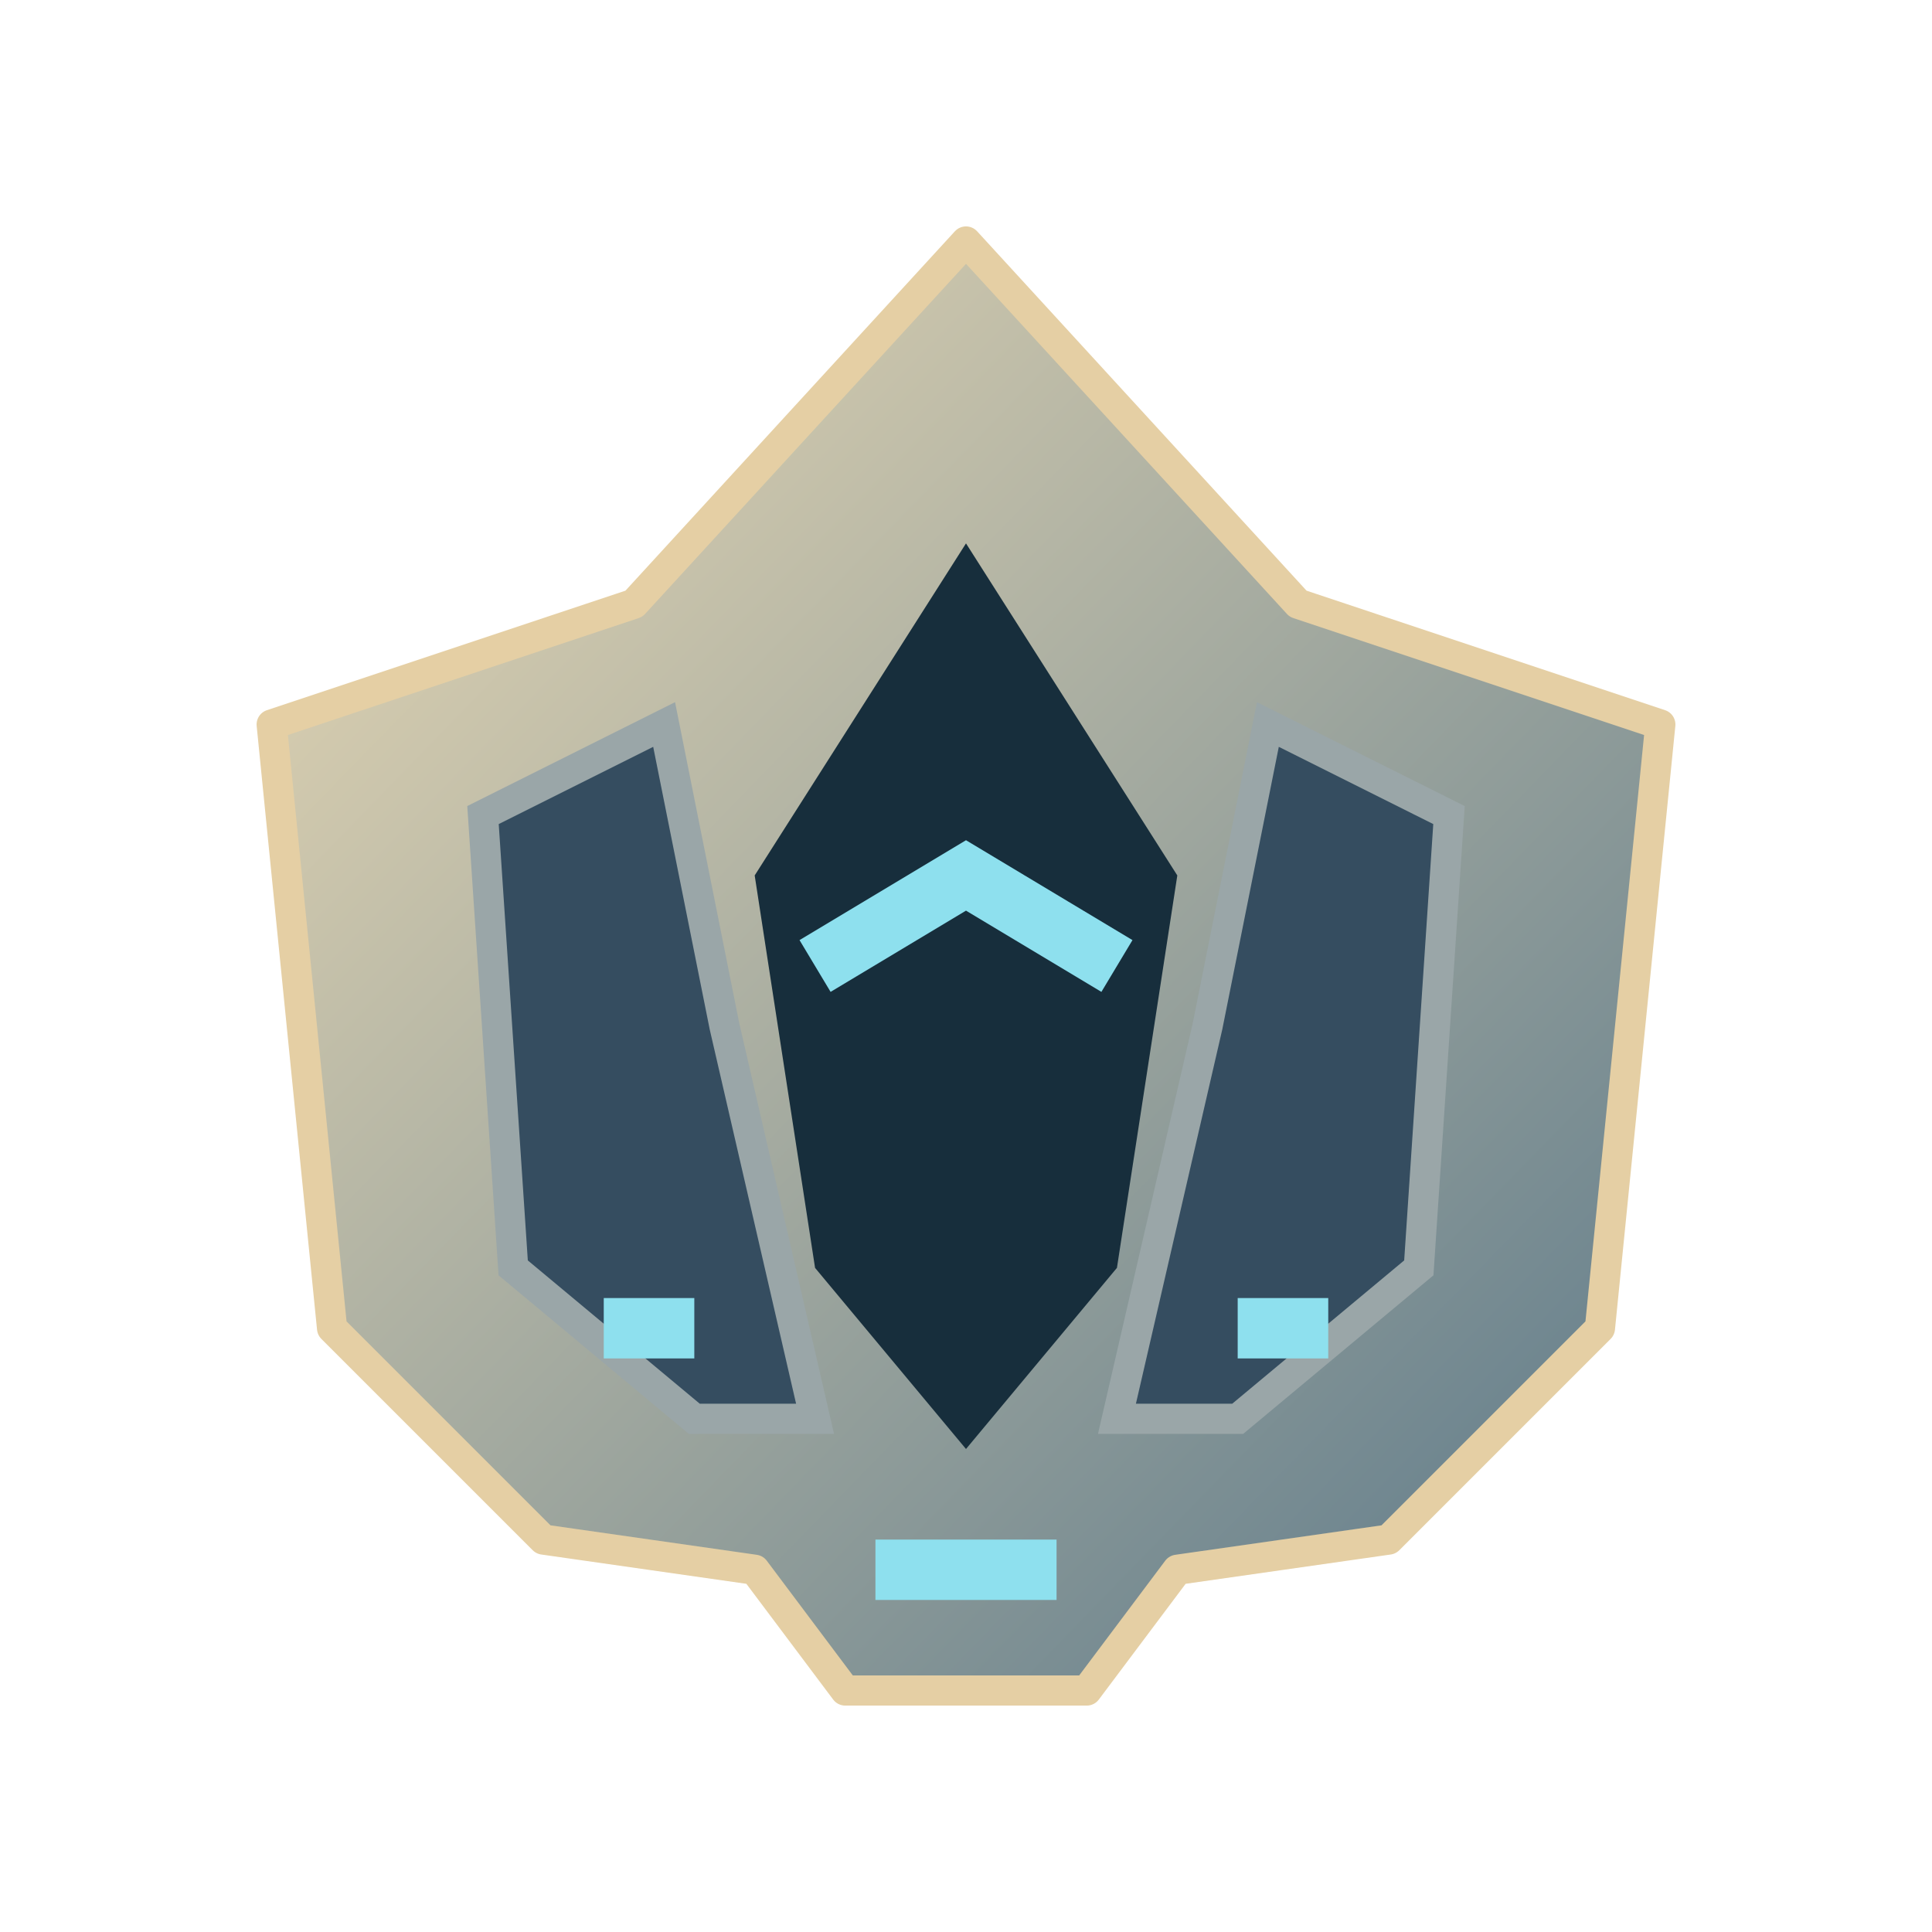
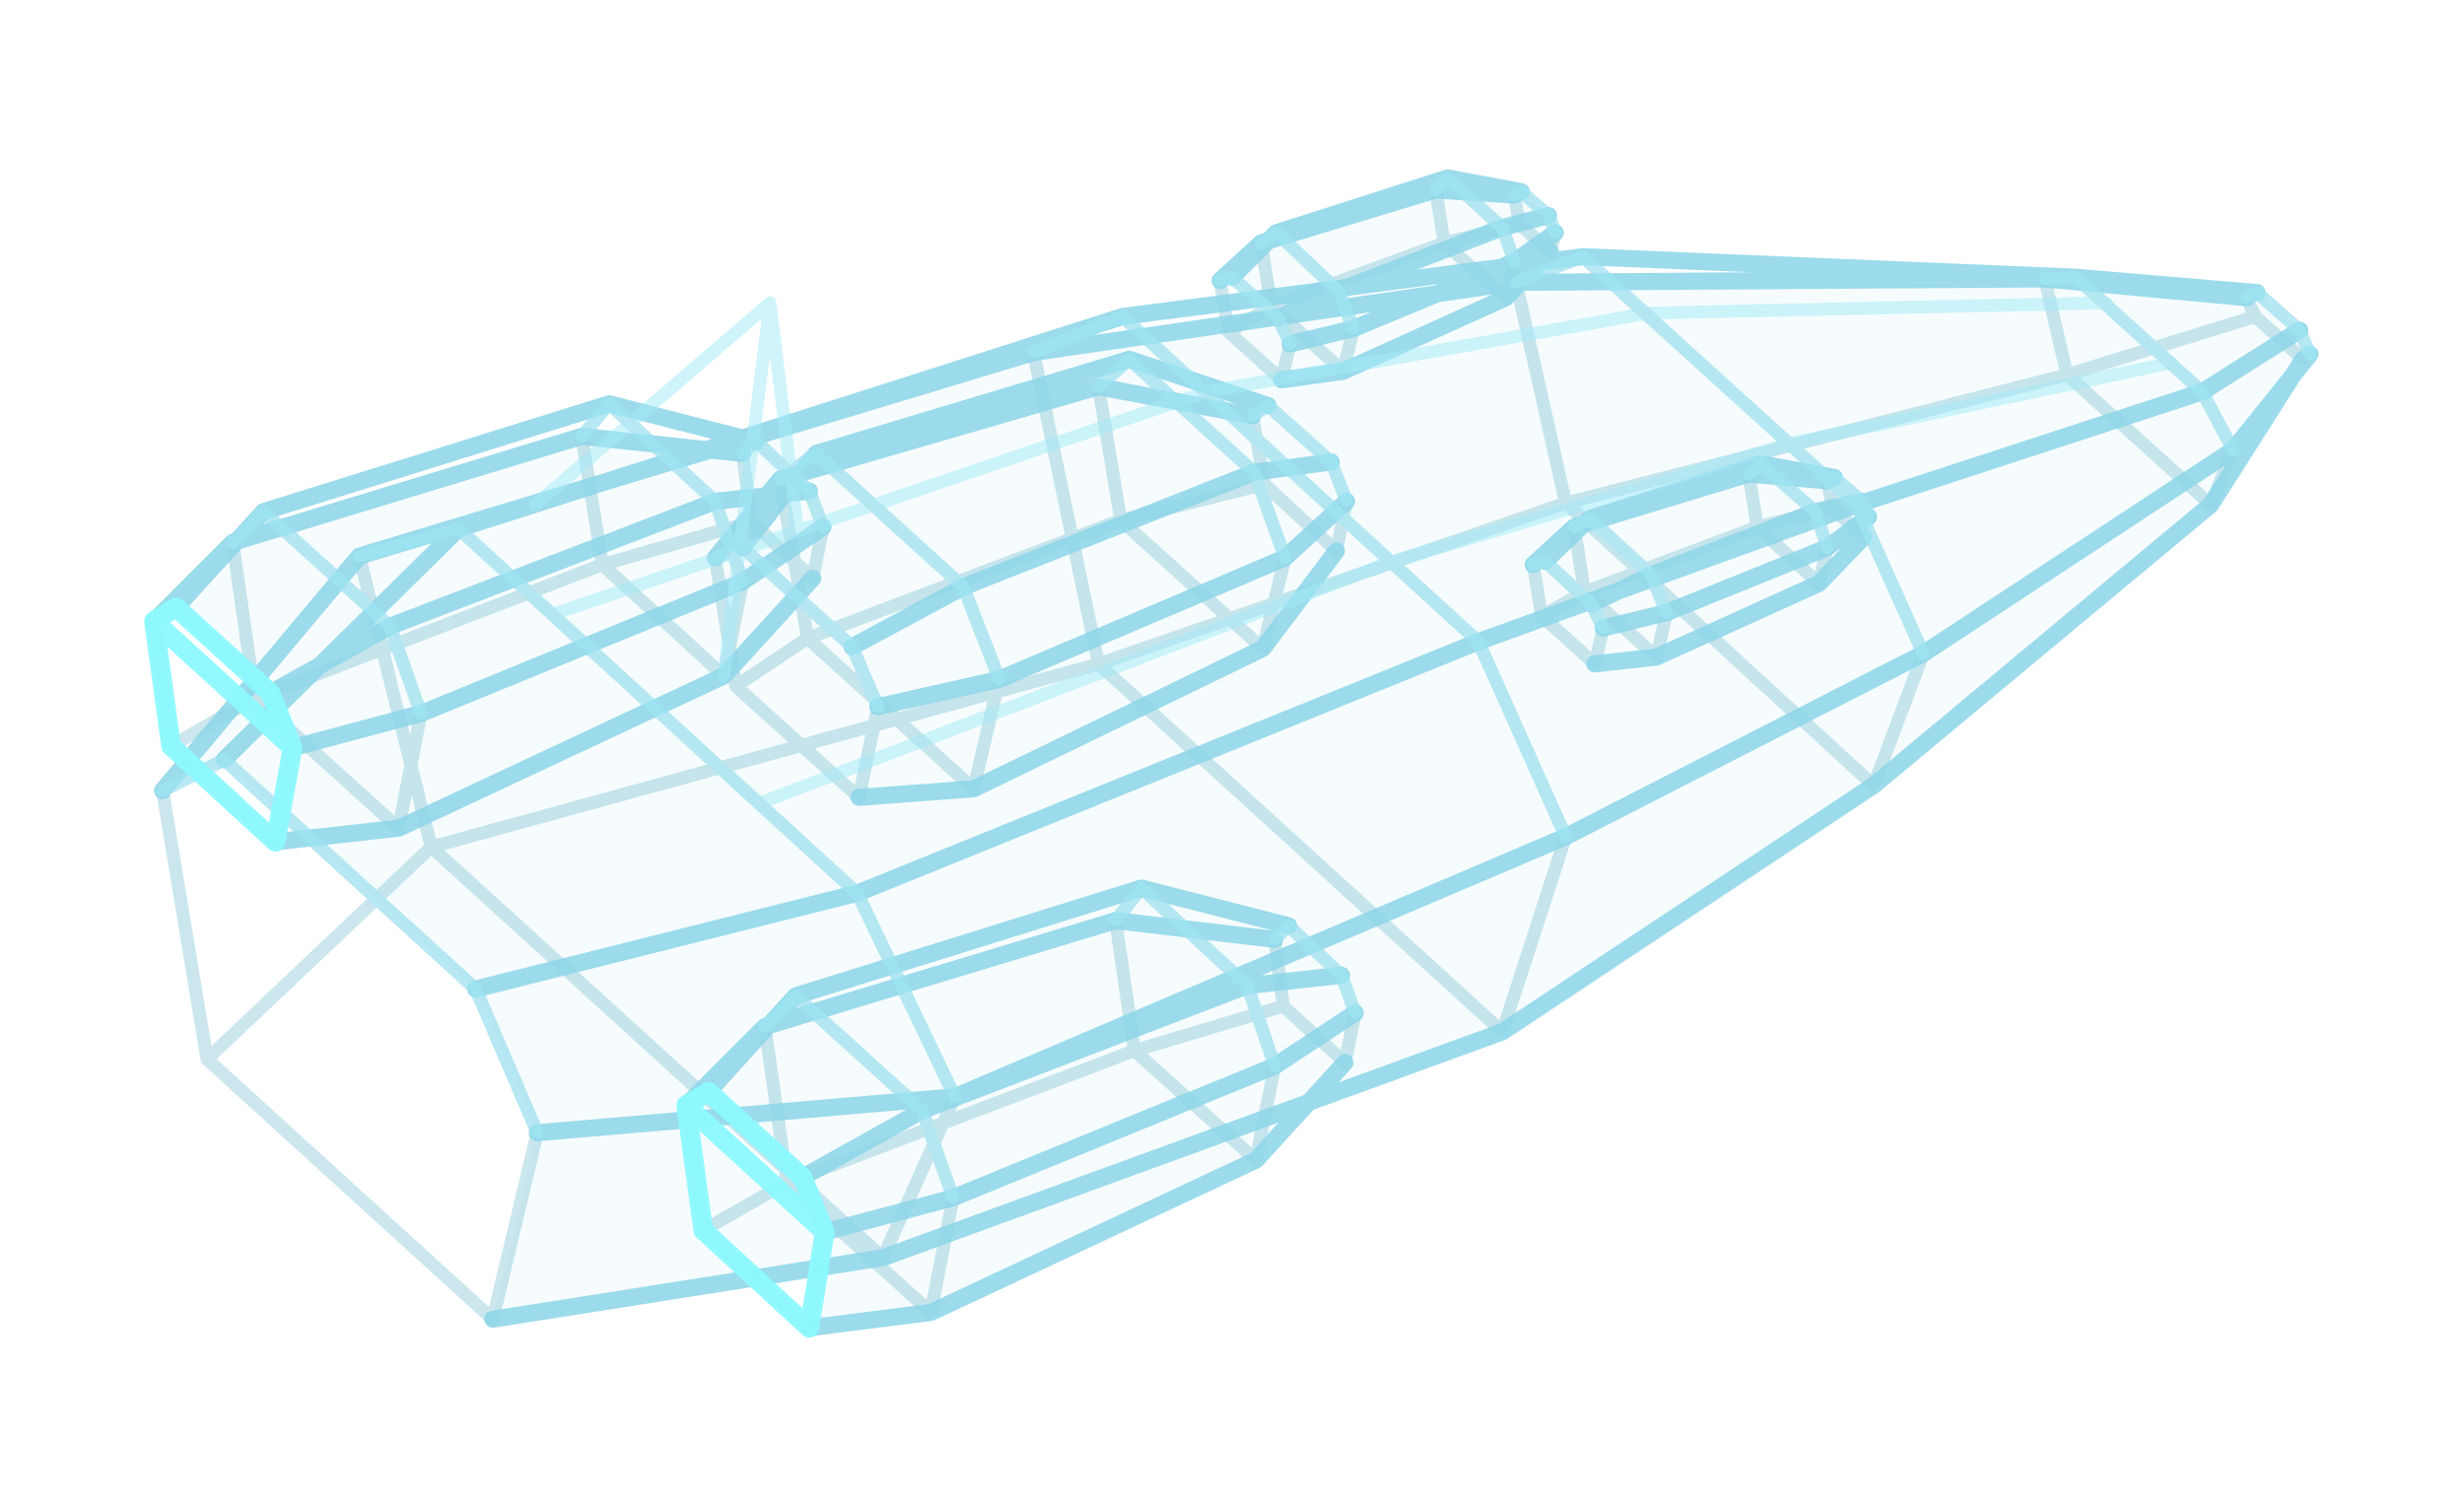
- <svg xmlns="http://www.w3.org/2000/svg" width="64" height="64" viewBox="0 0 64 64">
-   <defs>
-     <linearGradient id="steel" x2="1" y1="0" y2="1">
-       <stop stop-color="#eddcb6" />
-       <stop offset="1" stop-color="#597789" />
-     </linearGradient>
-   </defs>
-   <path d="M32 8 43 20 55 24 53 44 46 51 39 52 36 56H28L25 52 18 51 11 44 9 24 21 20Z" fill="url(#steel)" stroke="#e5cfa4" stroke-linejoin="round" />
-   <path d="M22 24 16 27 17 42 23 47H27L24 34Z M42 24 48 27 47 42 41 47H37L40 34Z" fill="#354d60" stroke="#9aa6a8" />
-   <path d="M32 18 39 29 37 42 32 48 27 42 25 29Z" fill="#172e3c" />
-   <path d="M27 32 32 29 37 32M20 44H23M41 44H44M29 52H35" fill="none" stroke="#8ee0ee" stroke-width="2" />
+ <svg xmlns="http://www.w3.org/2000/svg" viewBox="0 0 144 88">
+   <path fill="#69c9e5" opacity=".06" d="M31.4 66.2L55.8 64.1L50.1 52.2L27.8 57.8ZM27.8 57.8L50.1 52.2L26.8 30.9L13.1 44.4ZM13.1 44.4L26.8 30.9L21.0 32.5L9.5 46.2ZM28.8 77.1L51.6 73.5L55.8 64.1L31.4 66.2ZM55.8 64.1L91.5 48.9L86.4 37.5L50.1 52.2ZM50.1 52.2L86.4 37.5L65.6 18.5L26.8 30.9ZM26.8 30.9L65.6 18.5L60.4 20.6L21.0 32.5ZM51.6 73.5L87.8 60.3L91.5 48.9L55.8 64.1ZM91.5 48.9L112.4 38.2L108.5 29.5L86.4 37.5ZM86.4 37.5L108.5 29.5L92.5 15.0L65.6 18.5ZM65.6 18.5L92.5 15.0L88.6 16.5L60.4 20.6ZM87.8 60.3L109.5 45.9L112.4 38.2L91.5 48.9ZM112.4 38.2L130.5 26.3L128.7 22.9L108.5 29.5ZM108.5 29.5L128.7 22.9L121.3 16.2L92.5 15.0ZM92.5 15.0L121.3 16.2L119.5 16.3L88.6 16.5ZM109.5 45.9L129.2 29.5L130.5 26.3L112.4 38.2ZM130.5 26.3L135.0 20.7L134.4 19.3L128.7 22.9ZM128.7 22.9L134.4 19.3L131.9 17.1L121.3 16.2ZM121.3 16.2L131.9 17.1L131.3 17.4L119.5 16.3ZM129.2 29.5L134.6 21.0L135.0 20.7L130.5 26.3ZM48.2 72.0L55.7 70.0L53.9 64.9L46.9 68.8ZM46.9 68.8L53.9 64.9L46.5 58.2L41.4 63.8ZM41.4 63.8L46.5 58.2L44.7 60.0L40.1 64.6ZM47.3 77.6L54.4 76.7L55.7 70.0L48.2 72.0ZM55.7 70.0L74.5 62.3L72.9 57.6L53.9 64.9ZM53.9 64.9L72.9 57.6L66.7 51.9L46.5 58.2ZM46.5 58.2L66.7 51.9L65.2 53.8L44.7 60.0ZM54.4 76.7L73.4 67.8L74.5 62.3L55.7 70.0ZM74.5 62.3L79.2 59.2L78.4 57.0L72.9 57.6ZM72.9 57.6L78.4 57.0L75.3 54.1L66.7 51.9ZM66.7 51.9L75.3 54.1L74.5 54.9L65.2 53.8ZM73.4 67.8L78.6 62.1L79.2 59.2L74.5 62.3ZM17.1 43.7L24.6 41.7L22.8 36.6L15.8 40.5ZM15.8 40.5L22.8 36.6L15.4 29.9L10.3 35.5ZM10.3 35.5L15.4 29.9L13.6 31.7L9.0 36.3ZM16.1 49.2L23.3 48.4L24.6 41.7L17.1 43.7ZM24.6 41.7L43.4 34.0L41.8 29.3L22.8 36.6ZM22.8 36.6L41.8 29.3L35.6 23.6L15.4 29.9ZM15.4 29.9L35.6 23.6L34.0 25.5L13.6 31.7ZM23.3 48.4L42.3 39.5L43.4 34.0L24.6 41.7ZM43.4 34.0L48.1 30.8L47.3 28.7L41.8 29.3ZM41.8 29.3L47.3 28.7L44.2 25.8L35.6 23.6ZM35.6 23.6L44.2 25.8L43.4 26.5L34.0 25.5ZM42.3 39.5L47.5 33.8L48.1 30.8L43.4 34.0ZM51.3 41.3L58.4 39.7L56.3 34.3L49.8 37.8ZM49.8 37.8L56.3 34.3L47.7 26.5L43.4 32.0ZM43.4 32.0L47.7 26.5L45.6 28.0L41.8 32.6ZM50.2 46.6L56.9 46.1L58.4 39.7L51.3 41.3ZM58.4 39.7L75.1 32.6L73.3 27.6L56.3 34.3ZM56.3 34.3L73.3 27.6L66.0 21.0L47.7 26.5ZM47.7 26.5L66.0 21.0L64.2 22.6L45.6 28.0ZM56.9 46.1L73.8 37.9L75.1 32.6L58.4 39.7ZM75.1 32.6L78.7 29.3L77.8 27.0L73.3 27.6ZM73.3 27.6L77.8 27.0L74.1 23.7L66.0 21.0ZM66.0 21.0L74.1 23.7L73.2 24.3L64.2 22.6ZM73.8 37.9L78.1 32.2L78.7 29.3L75.1 32.6ZM93.7 36.7L97.4 35.8L96.5 33.6L93.0 35.3ZM93.0 35.3L96.5 33.6L92.9 30.3L90.3 32.8ZM90.3 32.8L92.9 30.3L92.0 30.8L89.6 33.0ZM93.2 38.8L96.8 38.4L97.4 35.8L93.7 36.7ZM97.4 35.8L106.8 32.0L106.1 29.9L96.5 33.6ZM96.5 33.6L106.1 29.9L102.9 27.1L92.9 30.3ZM92.9 30.3L102.9 27.1L102.2 27.7L92.0 30.8ZM96.8 38.4L106.3 34.1L106.8 32.0L97.4 35.8ZM106.8 32.0L109.2 30.2L108.8 29.3L106.1 29.9ZM106.1 29.9L108.8 29.3L107.2 27.9L102.9 27.1ZM102.9 27.1L107.2 27.9L106.8 28.1L102.2 27.7ZM106.3 34.1L108.9 31.4L109.2 30.2L106.8 32.0ZM75.4 20.1L79.1 19.2L78.2 17.0L74.7 18.6ZM74.7 18.6L78.2 17.0L74.6 13.6L72.0 16.2ZM72.0 16.2L74.6 13.6L73.7 14.2L71.3 16.4ZM74.9 22.2L78.5 21.7L79.1 19.2L75.4 20.1ZM79.1 19.2L88.5 15.3L87.8 13.3L78.2 17.0ZM78.2 17.0L87.8 13.3L84.6 10.4L74.6 13.6ZM74.6 13.6L84.6 10.4L83.9 11.1L73.7 14.2ZM78.5 21.7L88.0 17.4L88.5 15.3L79.1 19.2ZM88.5 15.3L90.9 13.6L90.5 12.6L87.8 13.3ZM87.8 13.3L90.5 12.6L88.9 11.2L84.6 10.4ZM84.6 10.4L88.9 11.2L88.5 11.4L83.9 11.1ZM88.0 17.4L90.6 14.7L90.9 13.6L88.5 15.3Z" />
+   <path fill="none" stroke="#5bb1c7" stroke-width=".76" stroke-opacity=".32" stroke-linecap="round" stroke-linejoin="round" d="M12.1 61.9L25.2 49.5L64.2 38.8L91.5 29.4L120.8 21.9L131.8 18.5M31.4 66.2L27.8 57.8L13.1 44.4L9.5 46.2L12.1 61.9L28.8 77.1ZM55.8 64.1L50.1 52.2L26.8 30.9L21.0 32.5L25.2 49.5L51.6 73.5ZM91.5 48.9L86.4 37.5L65.6 18.5L60.4 20.6L64.2 38.8L87.8 60.3ZM112.4 38.2L108.5 29.5L92.5 15.0L88.6 16.5L91.5 29.4L109.5 45.9ZM130.5 26.3L128.7 22.9L121.3 16.2L119.5 16.3L120.8 21.9L129.2 29.5ZM135.0 20.7L134.4 19.3L131.9 17.1L131.3 17.4L131.8 18.5L134.6 21.0ZM41.1 71.9L46.0 69.1L66.3 61.4L75.0 58.8M48.2 72.0L46.9 68.8L41.4 63.8L40.1 64.6L41.1 71.9L47.3 77.6ZM55.7 70.0L53.9 64.9L46.5 58.2L44.7 60.0L46.0 69.1L54.4 76.7ZM74.5 62.3L72.9 57.6L66.7 51.9L65.2 53.8L66.3 61.4L73.4 67.8ZM79.2 59.2L78.4 57.0L75.3 54.1L74.5 54.9L75.0 58.8L78.6 62.1ZM10.0 43.6L14.9 40.8L35.2 33.0L43.9 30.5M17.1 43.7L15.8 40.5L10.3 35.5L9.0 36.3L10.0 43.6L16.1 49.2ZM24.6 41.7L22.8 36.6L15.4 29.9L13.6 31.7L14.9 40.8L23.3 48.4ZM43.4 34.0L41.8 29.3L35.6 23.6L34.0 25.5L35.2 33.0L42.3 39.5ZM48.1 30.8L47.3 28.7L44.2 25.8L43.4 26.5L43.9 30.5L47.5 33.8ZM43.0 40.1L47.2 37.3L65.5 30.4L73.9 28.3M51.3 41.3L49.8 37.8L43.4 32.0L41.8 32.6L43.0 40.1L50.2 46.6ZM58.4 39.7L56.3 34.3L47.7 26.5L45.6 28.0L47.2 37.3L56.9 46.1ZM75.1 32.6L73.3 27.6L66.0 21.0L64.2 22.6L65.5 30.4L73.8 37.9ZM78.7 29.3L77.8 27.0L74.1 23.7L73.2 24.3L73.9 28.3L78.1 32.2ZM90.1 36.0L92.6 34.6L102.7 30.8L107.1 29.7M93.7 36.7L93.0 35.3L90.3 32.8L89.6 33.0L90.1 36.0L93.2 38.8ZM97.4 35.8L96.5 33.6L92.9 30.3L92.0 30.8L92.6 34.6L96.8 38.4ZM106.8 32.0L106.1 29.9L102.9 27.1L102.2 27.7L102.7 30.8L106.3 34.1ZM109.2 30.2L108.8 29.3L107.2 27.9L106.8 28.1L107.1 29.7L108.9 31.4ZM71.8 19.4L74.3 17.9L84.4 14.2L88.8 13.1M75.4 20.1L74.7 18.6L72.0 16.2L71.3 16.4L71.8 19.4L74.9 22.2ZM79.1 19.2L78.2 17.0L74.6 13.6L73.7 14.2L74.3 17.9L78.5 21.7ZM88.5 15.3L87.8 13.3L84.6 10.4L83.9 11.1L84.4 14.2L88.0 17.4ZM90.9 13.6L90.5 12.6L88.9 11.2L88.5 11.4L88.8 13.1L90.6 14.7Z" />
+   <path fill="none" stroke="#8dd5e8" stroke-width="1" stroke-opacity=".87" stroke-linecap="round" stroke-linejoin="round" d="M31.4 66.2L55.8 64.1L91.5 48.9L112.4 38.2L130.5 26.3L135.0 20.7M27.8 57.8L50.1 52.2L86.4 37.5L108.5 29.5L128.7 22.9L134.4 19.3M13.1 44.4L26.8 30.9L65.6 18.5L92.5 15.0L121.3 16.2L131.9 17.1M9.5 46.2L21.0 32.5L60.4 20.6L88.6 16.5L119.5 16.3L131.3 17.4M28.8 77.1L51.6 73.5L87.8 60.3L109.5 45.9L129.2 29.5L134.6 21.0M48.2 72.0L55.7 70.0L74.5 62.3L79.2 59.2M46.9 68.8L53.9 64.9L72.9 57.6L78.4 57.0M41.4 63.8L46.5 58.2L66.7 51.9L75.3 54.1M40.1 64.6L44.7 60.0L65.2 53.8L74.5 54.9M47.3 77.6L54.4 76.7L73.4 67.8L78.6 62.1M17.1 43.7L24.6 41.7L43.4 34.0L48.1 30.8M15.8 40.5L22.8 36.6L41.8 29.3L47.3 28.7M10.3 35.5L15.4 29.9L35.6 23.6L44.2 25.8M9.0 36.3L13.6 31.7L34.0 25.5L43.4 26.5M16.1 49.2L23.3 48.4L42.3 39.5L47.5 33.8M51.3 41.3L58.4 39.7L75.1 32.6L78.7 29.3M49.8 37.8L56.3 34.3L73.3 27.6L77.8 27.0M43.4 32.0L47.7 26.5L66.0 21.0L74.1 23.7M41.8 32.6L45.6 28.0L64.2 22.6L73.2 24.3M50.2 46.6L56.9 46.1L73.8 37.9L78.1 32.2M93.7 36.7L97.4 35.8L106.8 32.0L109.2 30.2M93.0 35.3L96.5 33.6L106.1 29.9L108.8 29.3M90.3 32.8L92.9 30.3L102.9 27.1L107.2 27.9M89.6 33.0L92.0 30.8L102.2 27.7L106.8 28.1M93.2 38.8L96.8 38.4L106.3 34.1L108.9 31.4M75.4 20.1L79.1 19.2L88.5 15.3L90.9 13.6M74.7 18.6L78.2 17.0L87.8 13.3L90.5 12.6M72.0 16.2L74.6 13.6L84.6 10.4L88.9 11.2M71.3 16.4L73.7 14.2L83.9 11.1L88.5 11.4M74.9 22.2L78.5 21.7L88.0 17.4L90.6 14.7" />
+   <path fill="none" stroke="#a5eaf8" stroke-width=".75" stroke-opacity=".53" stroke-linecap="round" stroke-linejoin="round" d="M31.4 66.2L27.8 57.8L13.1 44.4L9.5 46.2M55.8 64.1L50.1 52.2L26.8 30.9L21.0 32.5M91.5 48.9L86.4 37.5L65.6 18.5L60.4 20.6M112.4 38.2L108.5 29.5L92.5 15.0L88.6 16.5M130.5 26.3L128.7 22.9L121.3 16.2L119.5 16.3M135.0 20.7L134.4 19.3L131.9 17.1L131.3 17.4M48.2 72.0L46.9 68.8L41.4 63.8L40.1 64.6M55.7 70.0L53.9 64.9L46.5 58.2L44.7 60.0M74.5 62.3L72.9 57.6L66.7 51.9L65.2 53.8M79.2 59.2L78.4 57.0L75.3 54.1L74.5 54.9M17.1 43.7L15.8 40.5L10.3 35.5L9.0 36.3M24.6 41.7L22.8 36.6L15.4 29.9L13.6 31.7M43.4 34.0L41.8 29.3L35.6 23.6L34.0 25.5M48.1 30.8L47.3 28.7L44.2 25.8L43.4 26.5M51.3 41.3L49.8 37.8L43.4 32.0L41.8 32.6M58.4 39.7L56.3 34.3L47.7 26.5L45.6 28.0M75.1 32.6L73.3 27.6L66.0 21.0L64.2 22.6M78.7 29.3L77.8 27.0L74.1 23.7L73.2 24.3M93.7 36.7L93.0 35.3L90.3 32.8L89.6 33.0M97.4 35.8L96.5 33.6L92.9 30.3L92.0 30.8M106.8 32.0L106.1 29.9L102.9 27.1L102.2 27.7M109.2 30.2L108.8 29.3L107.2 27.9L106.8 28.1M75.4 20.1L74.7 18.6L72.0 16.2L71.3 16.4M79.1 19.2L78.2 17.0L74.6 13.6L73.7 14.2M88.5 15.3L87.8 13.3L84.6 10.4L83.9 11.1M90.9 13.6L90.5 12.6L88.9 11.2L88.5 11.4M46.6 30.9L45.0 17.7L31.3 29.5M46.6 30.9L45.0 17.7L42.3 39.5M32.3 35.9L70.5 22.9L96.3 18.3L123.1 17.7M44.5 46.9L81.4 32.8L104.7 25.9L126.9 21.2" />
+   <path fill="none" stroke="#8df9ff" stroke-width="1.15" stroke-opacity=".96" stroke-linecap="round" stroke-linejoin="round" d="M48.2 72.0L46.9 68.8L41.4 63.8L40.1 64.6L41.1 71.9L47.3 77.6ZM48.2 72.0L40.1 64.6M17.1 43.7L15.8 40.5L10.3 35.5L9.0 36.3L10.0 43.6L16.1 49.2ZM17.1 43.7L9.0 36.3" />
</svg>
